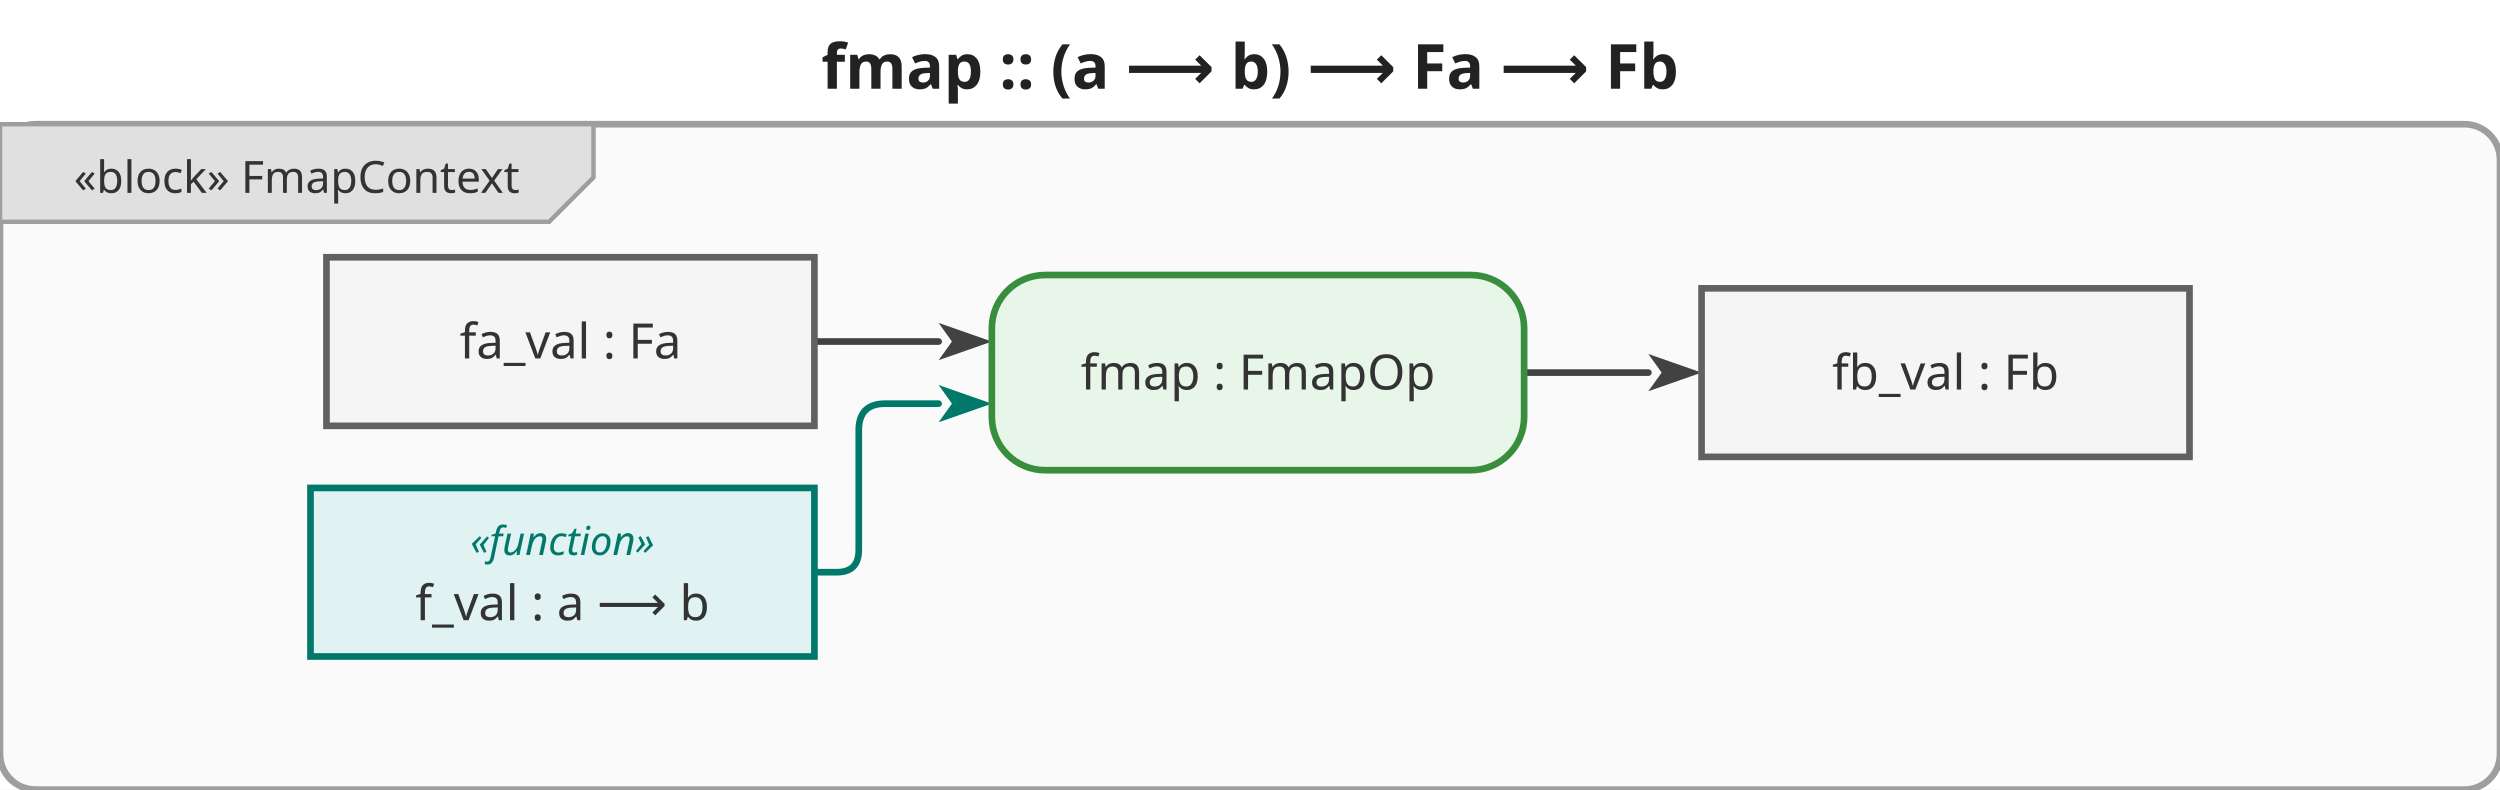
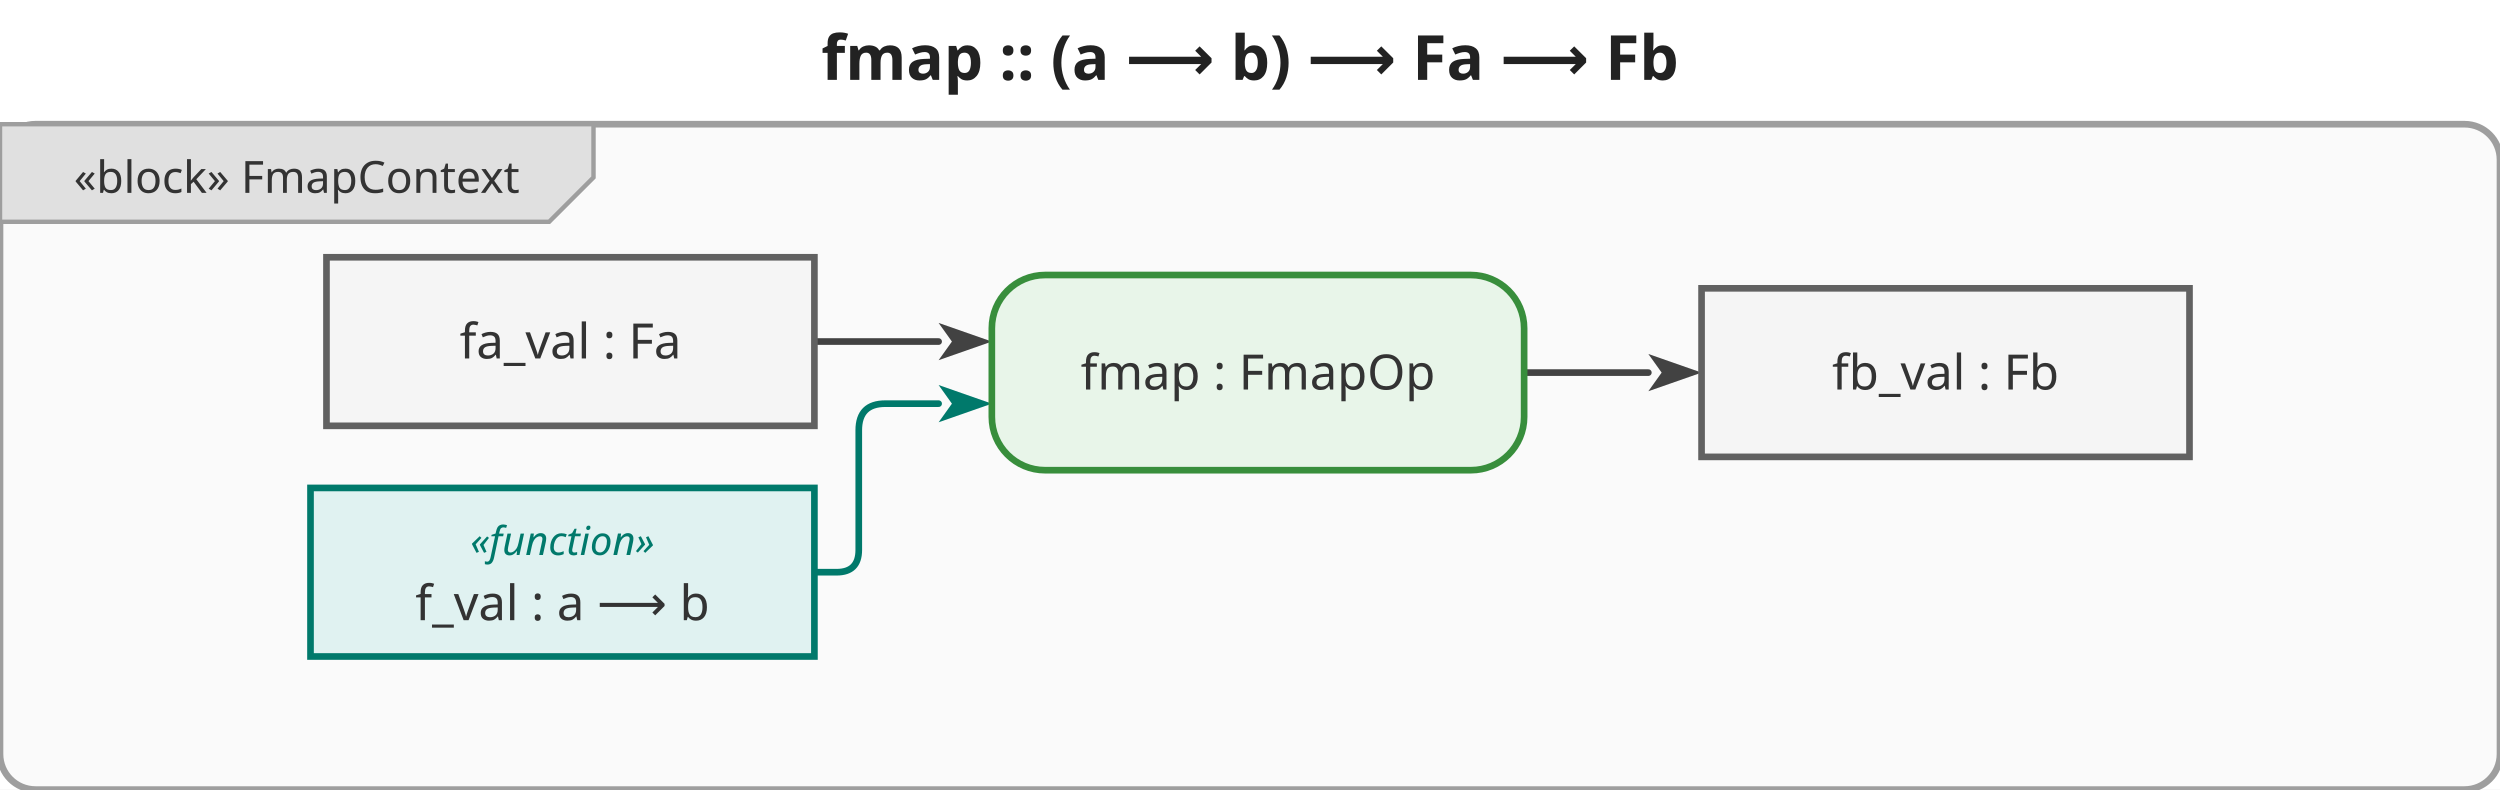
<svg xmlns="http://www.w3.org/2000/svg" viewBox="0 0 563.6 178" width="563.6" height="178">
  <defs>
    <marker id="arrowFilled" viewBox="0 0 10 10" refX="0" refY="5" markerWidth="8" markerHeight="8" orient="auto-start-reverse">
      <path d="M0,1.5 L10,5 L0,8.5 L2.5,5 Z" fill="#424242" />
    </marker>
    <marker id="arrowOpen" viewBox="0 0 10 10" refX="0" refY="5" markerWidth="8" markerHeight="8" orient="auto-start-reverse">
      <path d="M0,1.5 L10,5 L0,8.5" fill="none" stroke="#424242" stroke-width="1.25" />
    </marker>
    <marker id="arrowHof" viewBox="0 0 10 10" refX="0" refY="5" markerWidth="8" markerHeight="8" orient="auto-start-reverse">
      <path d="M0,1.5 L10,5 L0,8.5 L2.5,5 Z" fill="#00796b" />
    </marker>
  </defs>
  <rect width="563.6" height="178" fill="white" />
-   <text x="281.8" y="20" text-anchor="middle" font-size="14" font-weight="bold" font-family="sans-serif" fill="#222">fmap :: (a ⟶ b) ⟶ Fa ⟶ Fb</text>
+   <text x="281.8" y="18" text-anchor="middle" font-size="14" font-weight="bold" font-family="sans-serif" fill="#222">fmap :: (a ⟶ b) ⟶ Fa ⟶ Fb</text>
  <g transform="translate(0,28)">
    <rect x="0" y="0" width="563.6" height="150" rx="8" fill="#fafafa" stroke="#9e9e9e" stroke-width="1.5" />
    <g class="diagram-frame-tab tab-block">
      <path d="M0,0 L133.8,0 L133.8,12 L123.8,22 L0,22 Z" fill="#e0e0e0" stroke="#9e9e9e" stroke-width="1" />
      <text x="66.9" y="12" text-anchor="middle" font-size="10" font-family="sans-serif" dominant-baseline="middle" fill="#333">«block» FmapContext</text>
    </g>
    <g class="edge hof-edge">
      <path d="M183.6,101.0 L188.6,101.0 Q193.6,101.0 193.6,96.0 L193.6,69.0 Q193.6,63.0 199.6,63.0 L211.6,63.0" fill="none" stroke="#00796b" stroke-width="1.5" stroke-linejoin="round" stroke-linecap="round" marker-end="url(#arrowHof)" />
    </g>
    <g class="edge">
      <path d="M183.6,49.0 L211.6,49.0" fill="none" stroke="#424242" stroke-width="1.5" stroke-linejoin="round" stroke-linecap="round" marker-end="url(#arrowFilled)" />
    </g>
    <g class="edge">
      <path d="M343.6,56.0 L371.6,56.0" fill="none" stroke="#424242" stroke-width="1.5" stroke-linejoin="round" stroke-linecap="round" marker-end="url(#arrowFilled)" />
    </g>
    <g class="object-node hof">
      <rect x="70" y="82" width="113.6" height="38" fill="#e0f2f1" stroke="#00796b" stroke-width="1.5" />
      <text x="126.8" y="94" text-anchor="middle" font-size="9" font-style="italic" font-family="sans-serif" dominant-baseline="middle" fill="#00796b">«function»</text>
      <text x="126.8" y="108" text-anchor="middle" font-size="11" font-family="sans-serif" dominant-baseline="middle" fill="#333">f_val : a ⟶ b</text>
    </g>
    <g class="object-node">
      <rect x="73.6" y="30" width="110" height="38" fill="#f5f5f5" stroke="#616161" stroke-width="1.5" />
      <text x="128.6" y="49" text-anchor="middle" font-size="11" font-family="sans-serif" dominant-baseline="middle" fill="#333">fa_val : Fa</text>
    </g>
    <g class="action-node">
      <rect x="223.6" y="34" width="120" height="44" rx="12" fill="#e8f5e9" stroke="#388e3c" stroke-width="1.5" />
      <text class="action-label" x="283.6" y="56" text-anchor="middle" font-size="11" font-family="sans-serif" dominant-baseline="middle" fill="#333">fmap : FmapOp</text>
    </g>
    <g class="object-node">
      <rect x="383.6" y="37" width="110" height="38" fill="#f5f5f5" stroke="#616161" stroke-width="1.5" />
      <text x="438.6" y="56" text-anchor="middle" font-size="11" font-family="sans-serif" dominant-baseline="middle" fill="#333">fb_val : Fb</text>
    </g>
  </g>
</svg>
